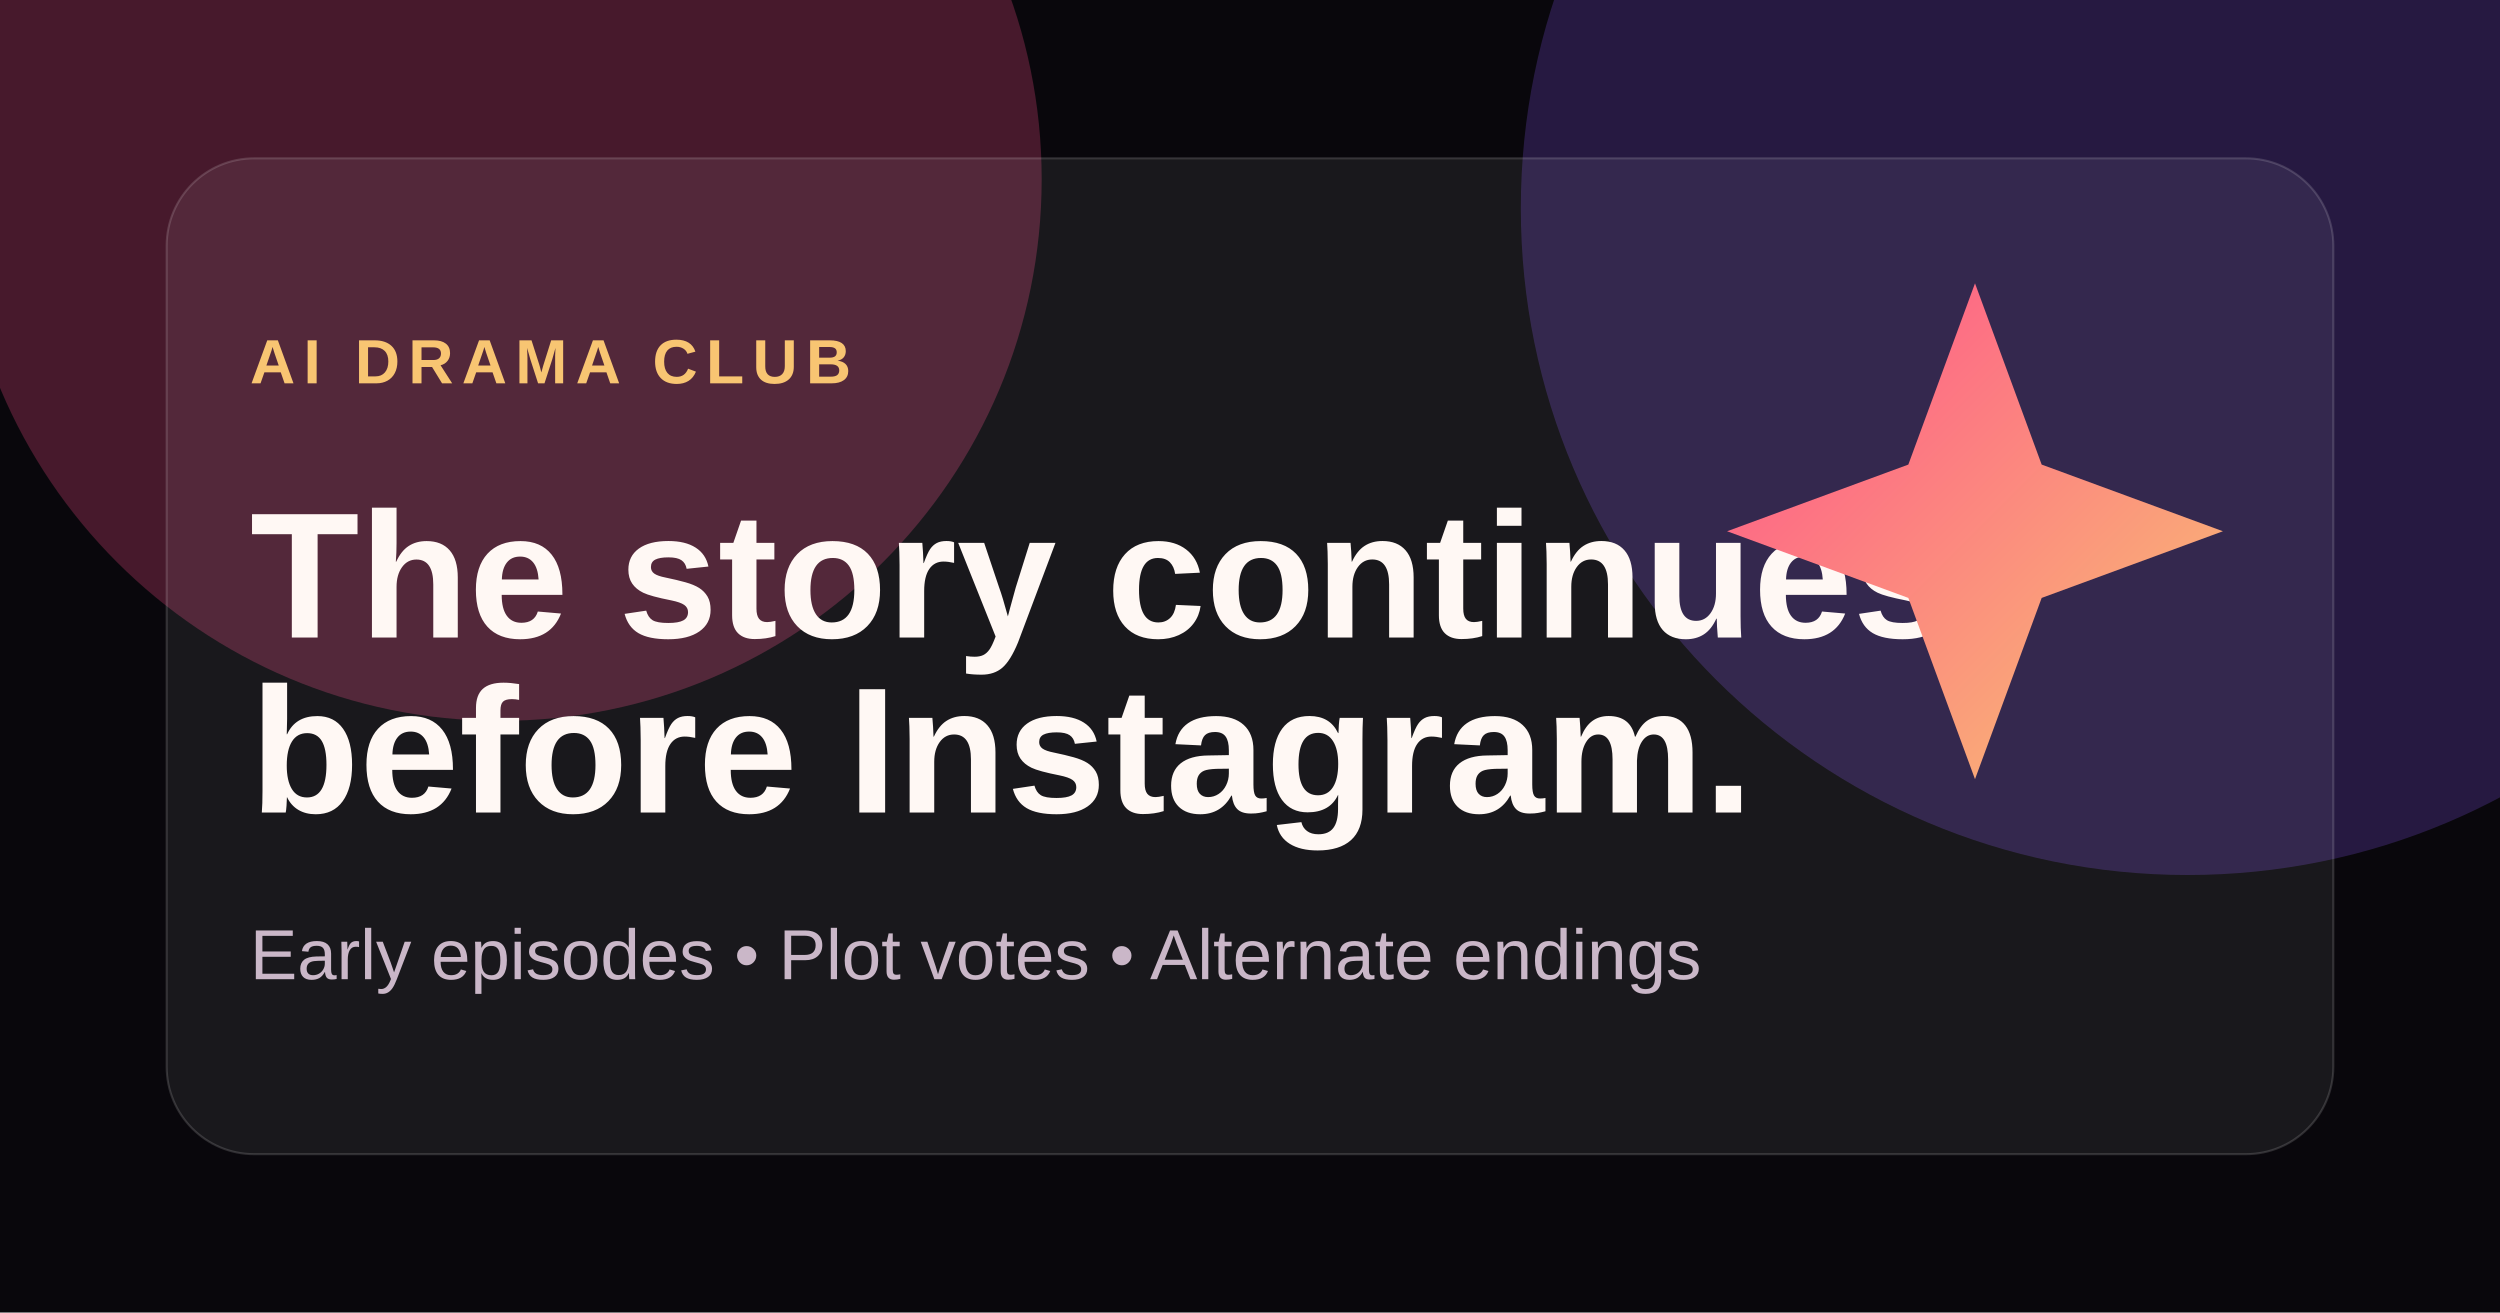
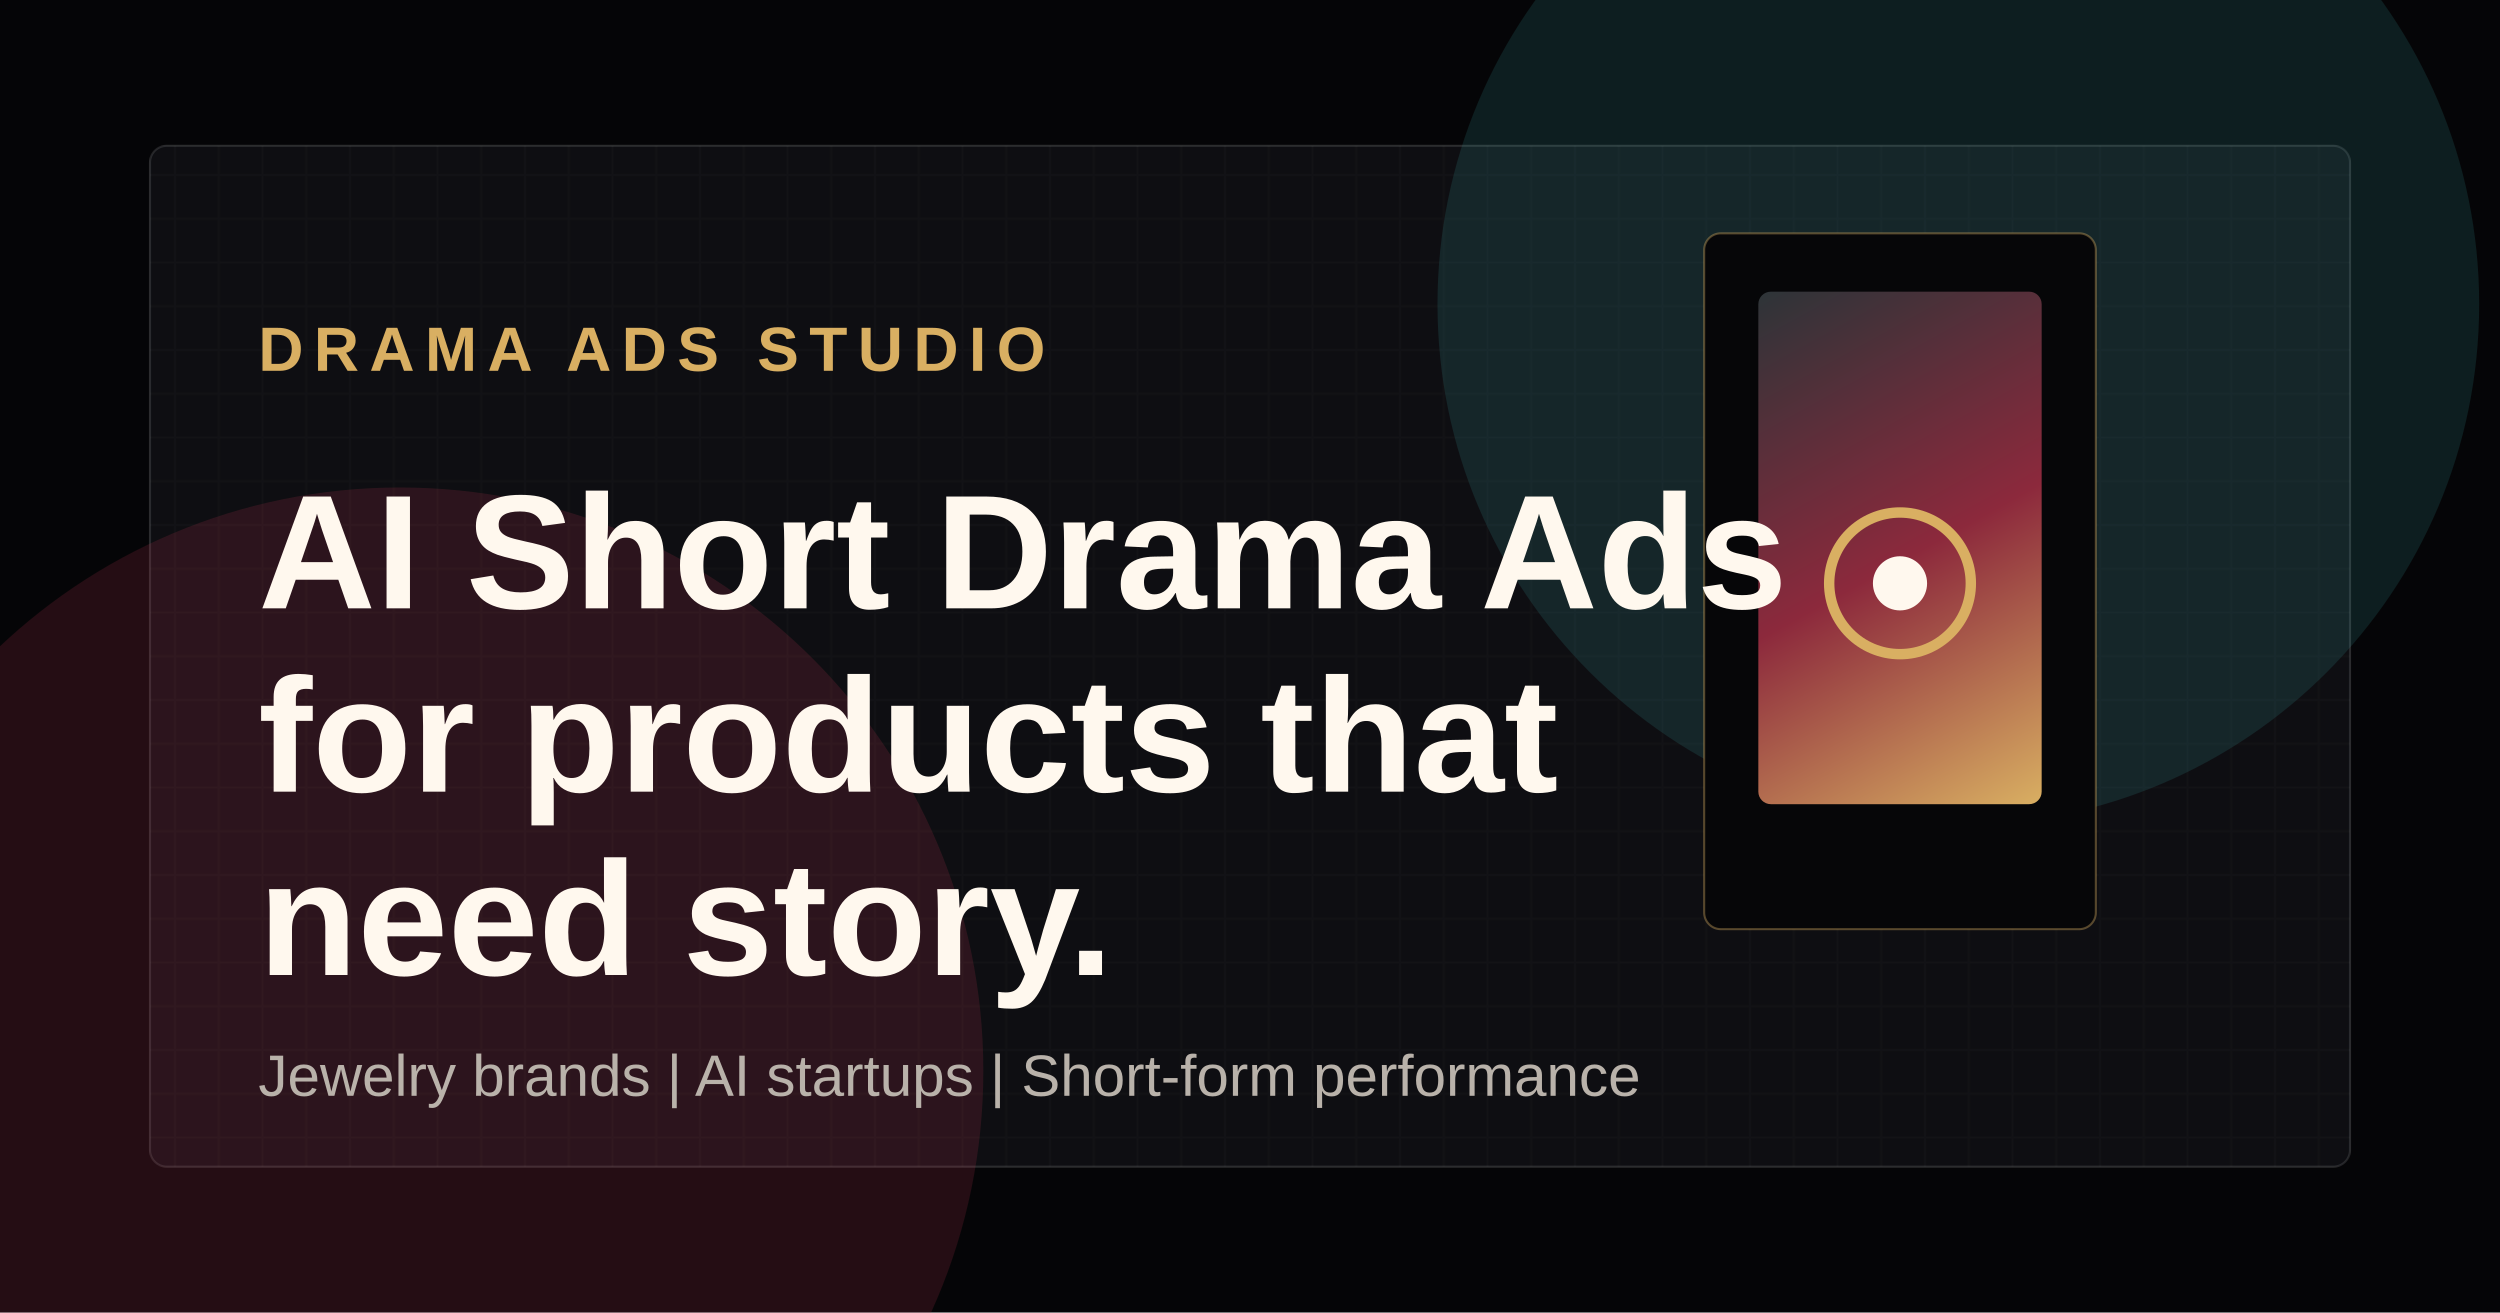
<svg xmlns="http://www.w3.org/2000/svg" width="1200" height="630" viewBox="0 0 1200 630" fill="none">
-   <rect width="1200" height="630" fill="#09070C" />
-   <circle cx="240" cy="86" r="260" fill="#FF4F8B" opacity="0.25" />
-   <circle cx="1050" cy="100" r="320" fill="#8E5DFF" opacity="0.22" />
-   <rect x="80" y="76" width="1040" height="478" rx="42" fill="white" fill-opacity="0.07" stroke="white" stroke-opacity="0.15" />
-   <text x="120" y="184" fill="#F8C572" font-family="Arial, sans-serif" font-size="30" font-weight="700" letter-spacing="4">AI DRAMA CLUB</text>
-   <text x="120" y="306" fill="#FFF8F4" font-family="Arial, sans-serif" font-size="86" font-weight="800">The story continues</text>
-   <text x="120" y="390" fill="#FFF8F4" font-family="Arial, sans-serif" font-size="86" font-weight="800">before Instagram.</text>
-   <text x="120" y="470" fill="#CAB7C8" font-family="Arial, sans-serif" font-size="34">Early episodes • Plot votes • Alternate endings</text>
-   <path d="M948 136L980 223L1067 255L980 287L948 374L916 287L829 255L916 223L948 136Z" fill="url(#paint0_linear)" />
+   <rect width="1200" height="630" fill="#050507" />
+   <rect x="72" y="70" width="1056" height="490" rx="8" fill="#111216" stroke="rgba(255,255,255,0.16)" />
+   <path d="M72 70H1128V560H72V70Z" fill="url(#grain)" opacity="0.26" />
+   <circle cx="940" cy="146" r="250" fill="#38A6A5" opacity="0.16" />
+   <circle cx="192" cy="514" r="280" fill="#B8324B" opacity="0.18" />
+   <rect x="818" y="112" width="188" height="334" rx="8" fill="#060608" stroke="#D9AF62" stroke-opacity="0.38" />
+   <rect x="844" y="140" width="136" height="246" rx="6" fill="url(#phone)" />
+   <circle cx="912" cy="280" r="34" stroke="#D9AF62" stroke-width="5" />
+   <circle cx="912" cy="280" r="13" fill="#FFF8EE" />
+   <text x="124" y="178" fill="#D9AF62" font-family="Arial, sans-serif" font-size="30" font-weight="700" letter-spacing="5">DRAMA ADS STUDIO</text>
+   <text x="124" y="292" fill="#FFF8EE" font-family="Arial, sans-serif" font-size="78" font-weight="800">AI Short Drama Ads</text>
+   <text x="124" y="380" fill="#FFF8EE" font-family="Arial, sans-serif" font-size="78" font-weight="800">for products that</text>
+   <text x="124" y="468" fill="#FFF8EE" font-family="Arial, sans-serif" font-size="78" font-weight="800">need story.</text>
+   <text x="124" y="526" fill="#B9B2AA" font-family="Arial, sans-serif" font-size="28">Jewelry brands | AI startups | Short-form performance</text>
  <defs>
-     <linearGradient id="paint0_linear" x1="829" y1="136" x2="1067" y2="374" gradientUnits="userSpaceOnUse">
-       <stop stop-color="#FF4F8B" />
-       <stop offset="1" stop-color="#F8C572" />
+     <linearGradient id="phone" x1="844" y1="140" x2="980" y2="386" gradientUnits="userSpaceOnUse">
+       <stop stop-color="#2D3438" />
+       <stop offset="0.52" stop-color="#8C293C" />
+       <stop offset="1" stop-color="#D9AF62" />
    </linearGradient>
+     <pattern id="grain" width="42" height="42" patternUnits="userSpaceOnUse">
+       <path d="M0 0H42V42H0V0Z" fill="#050507" />
+       <path d="M0 0H42M0 21H42M0 42H42M0 0V42M21 0V42M42 0V42" stroke="white" stroke-opacity="0.06" />
+     </pattern>
  </defs>
</svg>
